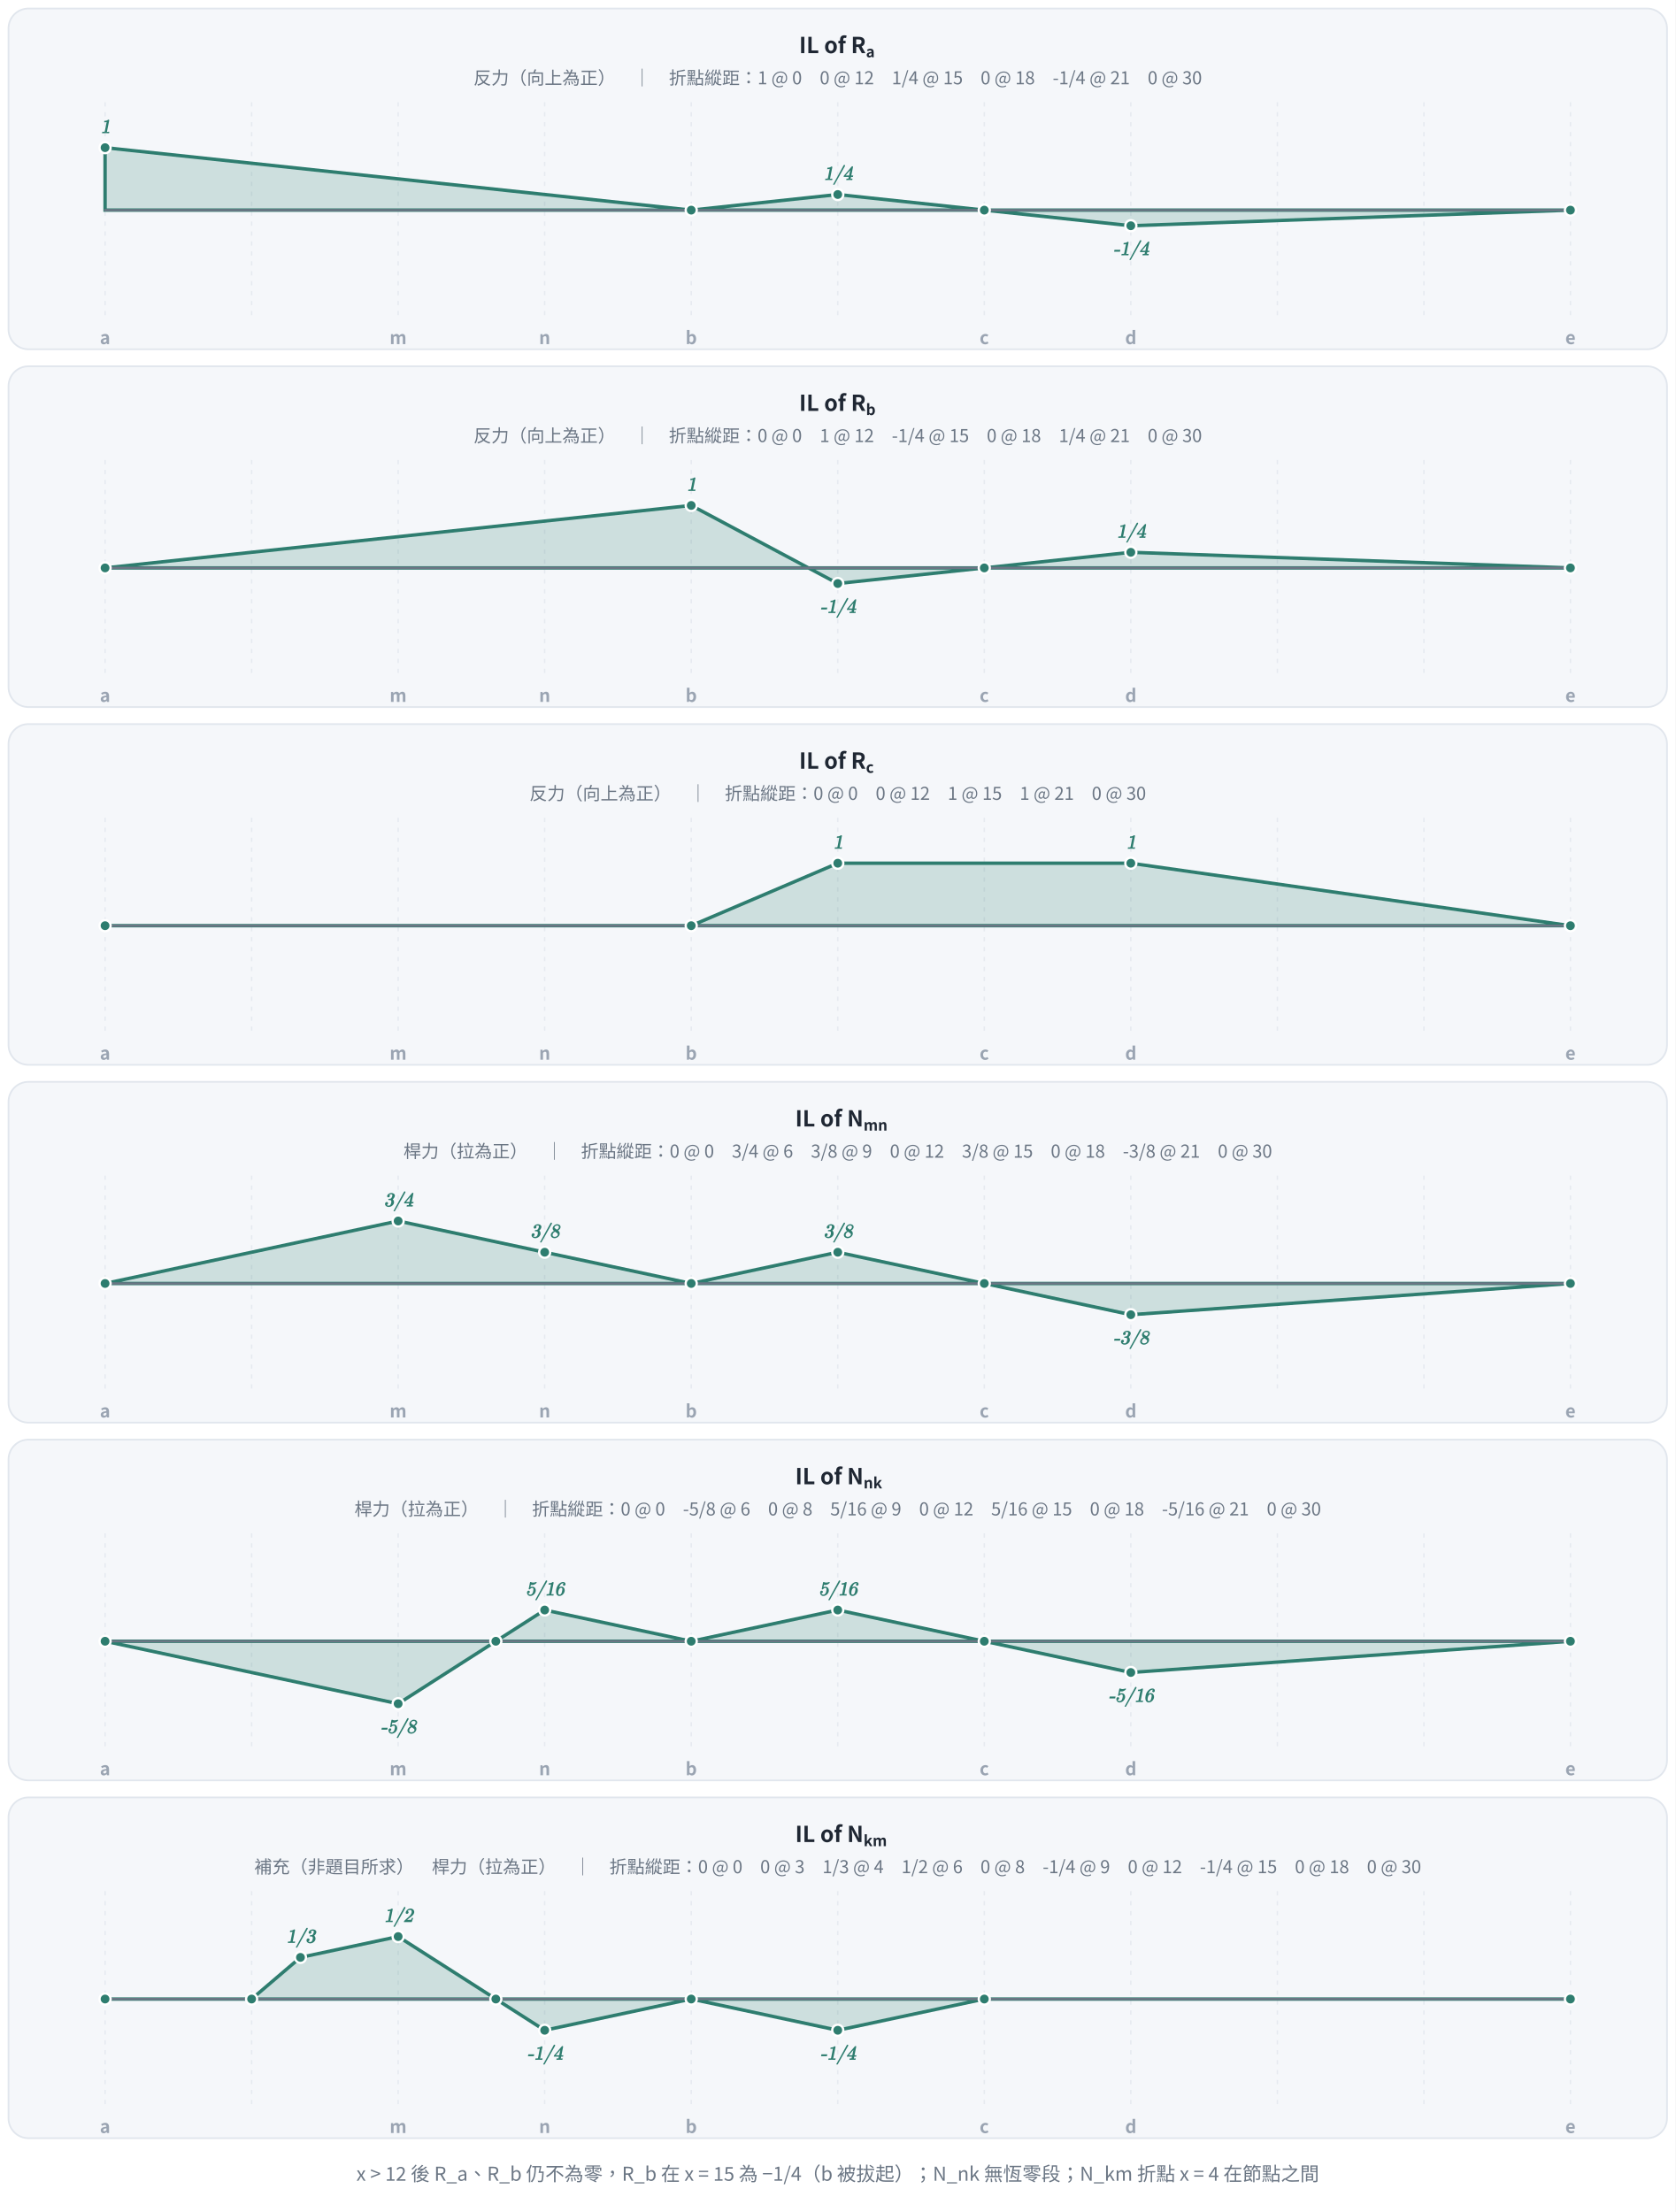
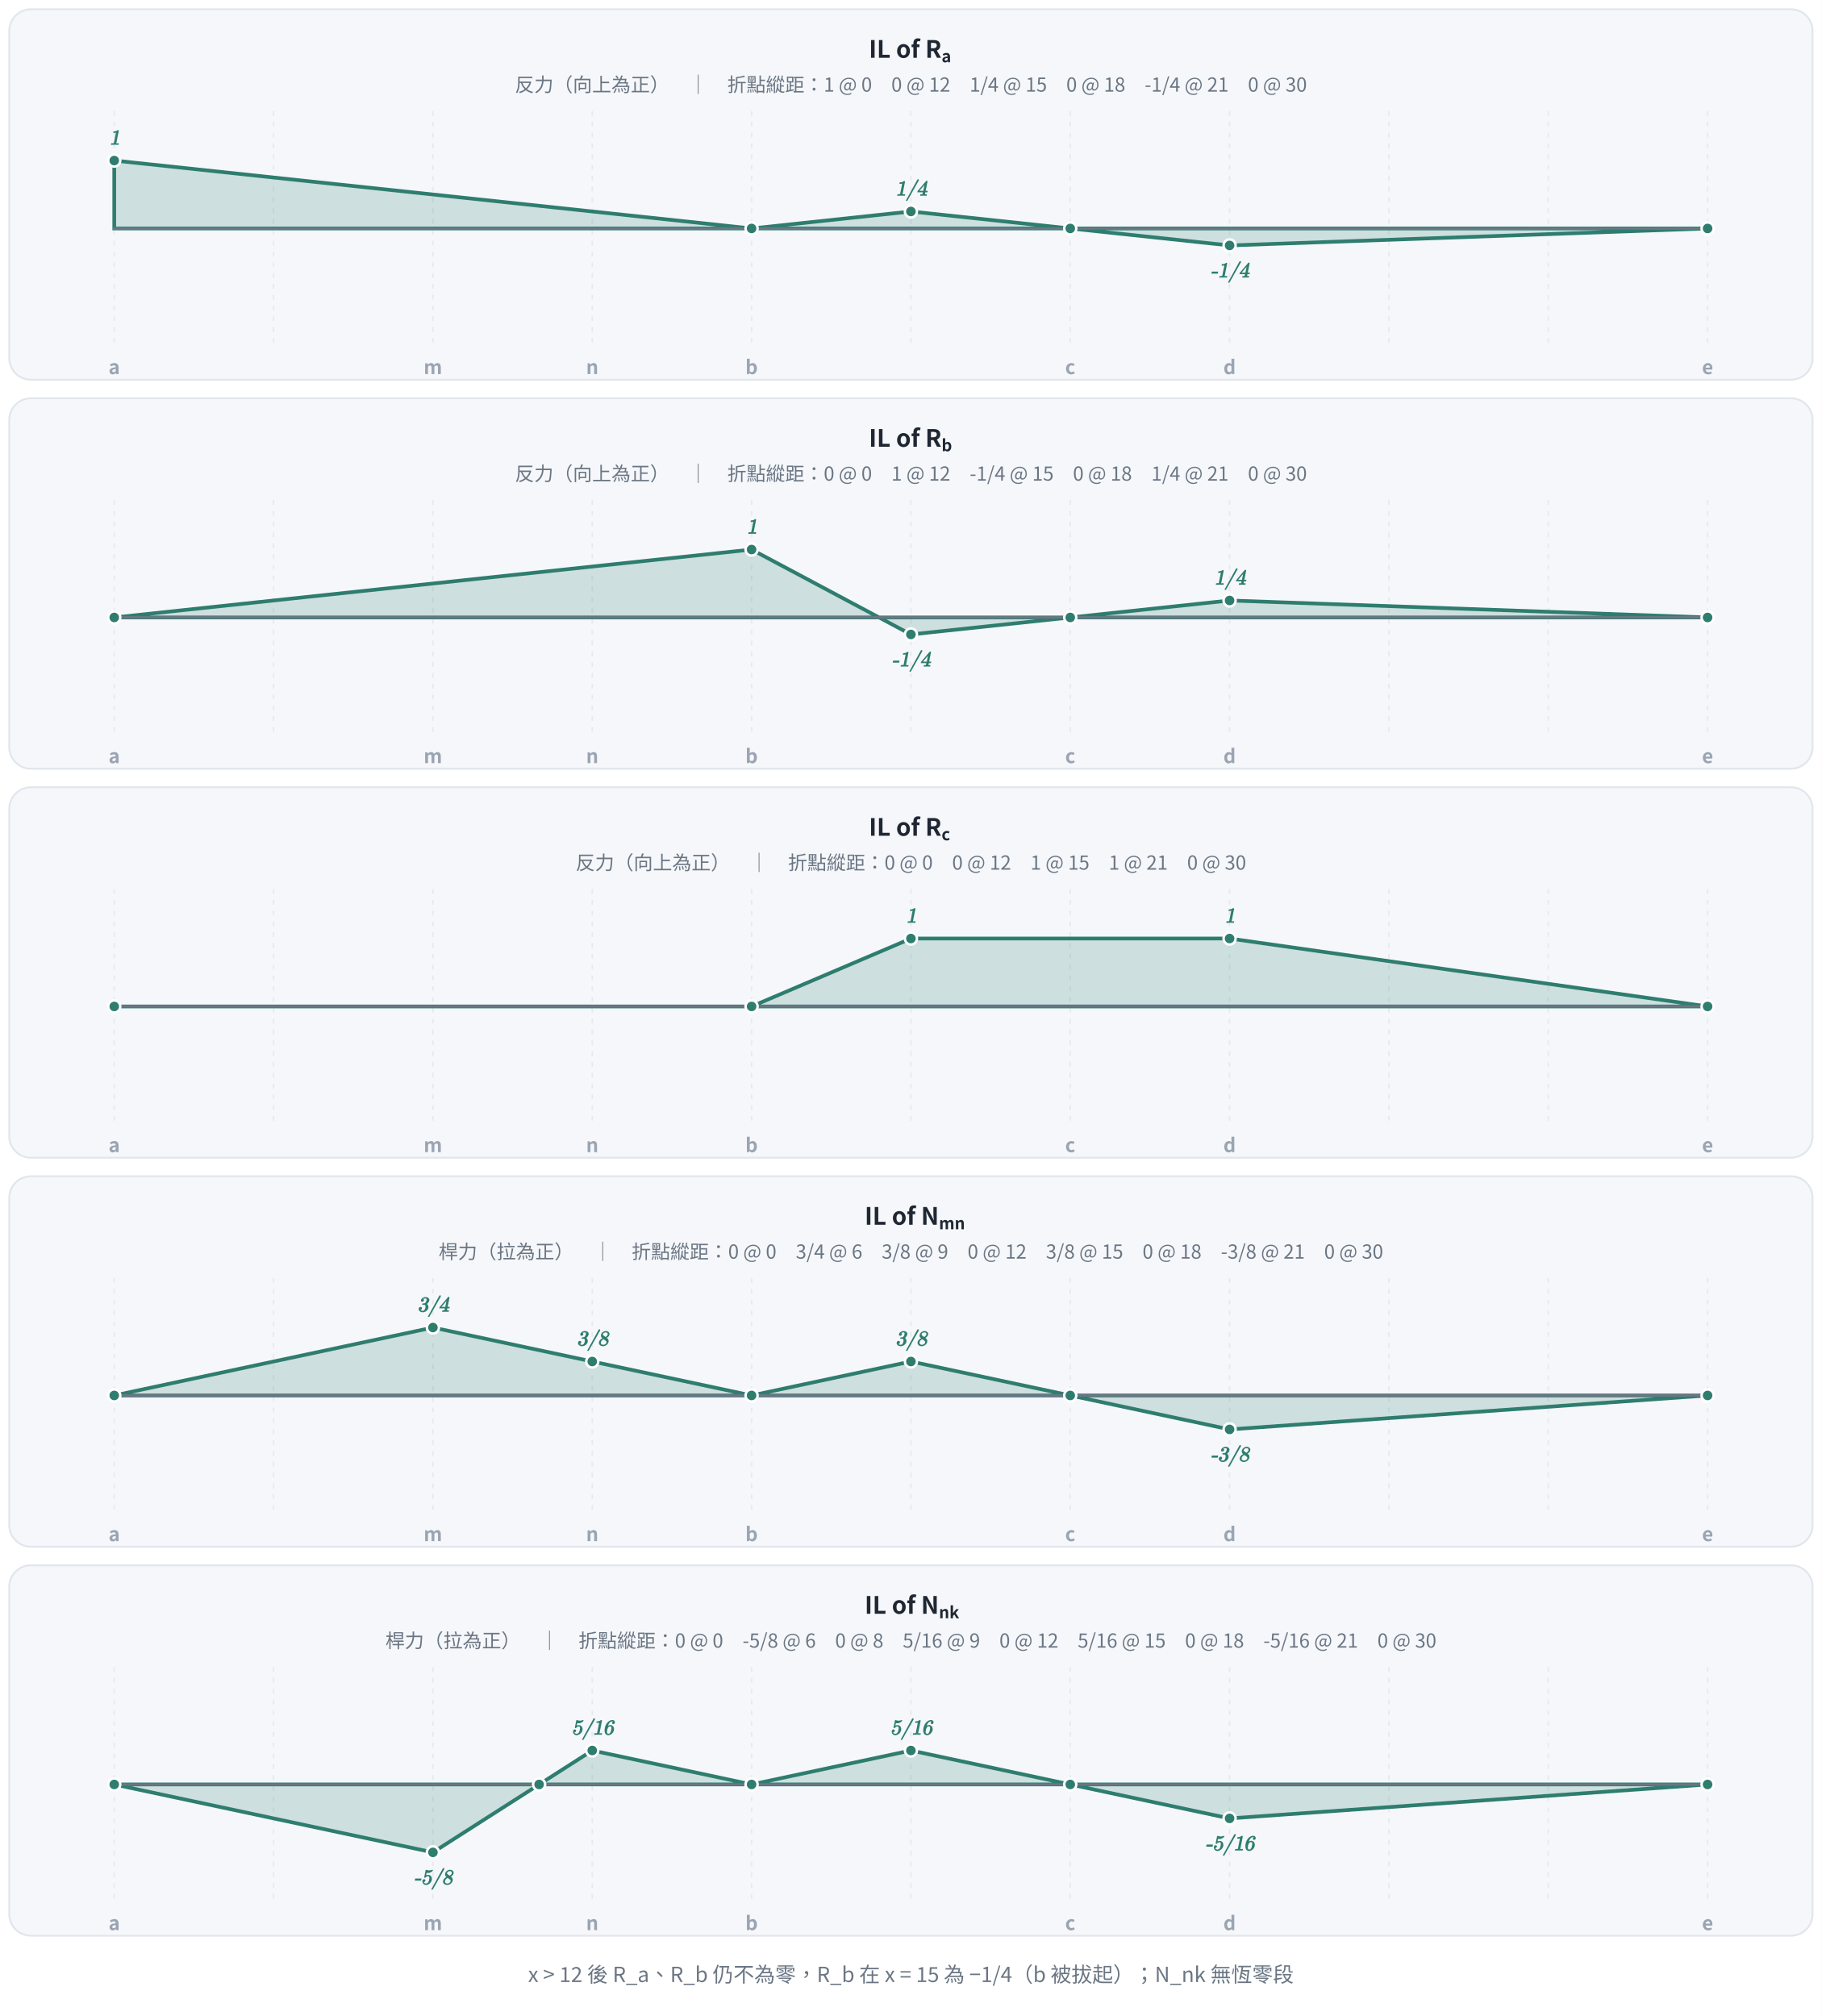
- <svg xmlns="http://www.w3.org/2000/svg" width="1180" height="1558" viewBox="0 0 1180 1558">
+ <svg xmlns="http://www.w3.org/2000/svg" width="1180" height="1306" viewBox="0 0 1180 1306">
  <defs>
    <clipPath id="sdclip0">
      <rect x="0" y="0" width="1180" height="252" />
    </clipPath>
    <clipPath id="sdclip1">
      <rect x="0" y="0" width="1180" height="252" />
    </clipPath>
    <clipPath id="sdclip2">
      <rect x="0" y="0" width="1180" height="252" />
    </clipPath>
    <clipPath id="sdclip3">
      <rect x="0" y="0" width="1180" height="252" />
    </clipPath>
    <clipPath id="sdclip4">
      <rect x="0" y="0" width="1180" height="252" />
    </clipPath>
-     <clipPath id="sdclip5">
-       <rect x="0" y="0" width="1180" height="252" />
-     </clipPath>
  </defs>
-   <rect width="1180" height="1558" fill="#FFFFFF" />
+   <rect width="1180" height="1306" fill="#FFFFFF" />
  <g transform="translate(0,0)" clip-path="url(#sdclip0)">
    <rect x="6" y="6" width="1168" height="240" rx="14" fill="#F5F7FA" stroke="#E1E6ED" stroke-width="1.2" />
    <text x="562.77" y="32.00" font-family="'Noto Sans CJK TC','Noto Sans TC','Microsoft JhengHei','PingFang TC','Heiti TC',sans-serif" font-size="15.5" fill="#1F2733" text-anchor="start" dominant-baseline="middle" font-weight="700">IL of R<tspan dy="4.65" font-size="10.54">a</tspan>
    </text>
    <text x="590.00" y="55.00" font-family="'Noto Sans CJK TC','Noto Sans TC','Microsoft JhengHei','PingFang TC','Heiti TC',sans-serif" font-size="12.5" fill="#6B7684" text-anchor="middle" dominant-baseline="middle" font-weight="400">反力（向上為正）　│　折點縱距：1 @ 0　0 @ 12　1/4 @ 15　0 @ 18　-1/4 @ 21　0 @ 30</text>
    <line x1="74.00" y1="72" x2="74.00" y2="222" stroke="#E6EAF0" stroke-width="1" stroke-dasharray="3 4" />
    <line x1="177.20" y1="72" x2="177.20" y2="222" stroke="#E6EAF0" stroke-width="1" stroke-dasharray="3 4" />
    <line x1="280.40" y1="72" x2="280.40" y2="222" stroke="#E6EAF0" stroke-width="1" stroke-dasharray="3 4" />
    <line x1="383.60" y1="72" x2="383.60" y2="222" stroke="#E6EAF0" stroke-width="1" stroke-dasharray="3 4" />
    <line x1="486.80" y1="72" x2="486.80" y2="222" stroke="#E6EAF0" stroke-width="1" stroke-dasharray="3 4" />
    <line x1="590.00" y1="72" x2="590.00" y2="222" stroke="#E6EAF0" stroke-width="1" stroke-dasharray="3 4" />
    <line x1="693.20" y1="72" x2="693.20" y2="222" stroke="#E6EAF0" stroke-width="1" stroke-dasharray="3 4" />
    <line x1="796.40" y1="72" x2="796.40" y2="222" stroke="#E6EAF0" stroke-width="1" stroke-dasharray="3 4" />
    <line x1="899.60" y1="72" x2="899.60" y2="222" stroke="#E6EAF0" stroke-width="1" stroke-dasharray="3 4" />
    <line x1="1002.80" y1="72" x2="1002.80" y2="222" stroke="#E6EAF0" stroke-width="1" stroke-dasharray="3 4" />
    <line x1="1106.00" y1="72" x2="1106.00" y2="222" stroke="#E6EAF0" stroke-width="1" stroke-dasharray="3 4" />
    <polygon points="74.00,148.00 74.00,104.00 486.80,148.00 590.00,137.00 693.20,148.00 796.40,159.00 1106.00,148.00 1106.00,148.00" fill="rgba(46,125,111,0.20)" stroke="#2E7D6F" stroke-width="2.4" opacity="1.0" />
    <line x1="74.00" y1="148.00" x2="1106.00" y2="148.00" stroke="#6B7684" stroke-width="1.6" stroke-linecap="round" opacity="1.0" />
    <circle cx="74.00" cy="104.00" r="3.9" fill="#2E7D6F" stroke="#FFFFFF" stroke-width="1.6" />
    <text x="74.00" y="90.00" font-family="'Latin Modern Math','Cambria Math','Times New Roman','Nimbus Roman',serif" font-size="13.5" fill="#2E7D6F" text-anchor="middle" dominant-baseline="middle" font-weight="700" font-style="italic">1</text>
    <circle cx="486.80" cy="148.00" r="3.9" fill="#2E7D6F" stroke="#FFFFFF" stroke-width="1.6" />
    <circle cx="590.00" cy="137.00" r="3.9" fill="#2E7D6F" stroke="#FFFFFF" stroke-width="1.6" />
    <text x="590.00" y="123.00" font-family="'Latin Modern Math','Cambria Math','Times New Roman','Nimbus Roman',serif" font-size="13.5" fill="#2E7D6F" text-anchor="middle" dominant-baseline="middle" font-weight="700" font-style="italic">1/4</text>
    <circle cx="693.20" cy="148.00" r="3.9" fill="#2E7D6F" stroke="#FFFFFF" stroke-width="1.6" />
    <circle cx="796.40" cy="159.00" r="3.9" fill="#2E7D6F" stroke="#FFFFFF" stroke-width="1.6" />
    <text x="796.40" y="176.00" font-family="'Latin Modern Math','Cambria Math','Times New Roman','Nimbus Roman',serif" font-size="13.5" fill="#2E7D6F" text-anchor="middle" dominant-baseline="middle" font-weight="700" font-style="italic">-1/4</text>
    <circle cx="1106.00" cy="148.00" r="3.9" fill="#2E7D6F" stroke="#FFFFFF" stroke-width="1.6" />
    <text x="74.00" y="238.00" font-family="'Noto Sans CJK TC','Noto Sans TC','Microsoft JhengHei','PingFang TC','Heiti TC',sans-serif" font-size="12.5" fill="#9AA4B2" text-anchor="middle" dominant-baseline="middle" font-weight="700">a</text>
    <text x="486.80" y="238.00" font-family="'Noto Sans CJK TC','Noto Sans TC','Microsoft JhengHei','PingFang TC','Heiti TC',sans-serif" font-size="12.5" fill="#9AA4B2" text-anchor="middle" dominant-baseline="middle" font-weight="700">b</text>
    <text x="693.20" y="238.00" font-family="'Noto Sans CJK TC','Noto Sans TC','Microsoft JhengHei','PingFang TC','Heiti TC',sans-serif" font-size="12.5" fill="#9AA4B2" text-anchor="middle" dominant-baseline="middle" font-weight="700">c</text>
    <text x="796.40" y="238.00" font-family="'Noto Sans CJK TC','Noto Sans TC','Microsoft JhengHei','PingFang TC','Heiti TC',sans-serif" font-size="12.5" fill="#9AA4B2" text-anchor="middle" dominant-baseline="middle" font-weight="700">d</text>
    <text x="1106.00" y="238.00" font-family="'Noto Sans CJK TC','Noto Sans TC','Microsoft JhengHei','PingFang TC','Heiti TC',sans-serif" font-size="12.5" fill="#9AA4B2" text-anchor="middle" dominant-baseline="middle" font-weight="700">e</text>
    <text x="280.40" y="238.00" font-family="'Noto Sans CJK TC','Noto Sans TC','Microsoft JhengHei','PingFang TC','Heiti TC',sans-serif" font-size="12.5" fill="#9AA4B2" text-anchor="middle" dominant-baseline="middle" font-weight="700">m</text>
    <text x="383.60" y="238.00" font-family="'Noto Sans CJK TC','Noto Sans TC','Microsoft JhengHei','PingFang TC','Heiti TC',sans-serif" font-size="12.5" fill="#9AA4B2" text-anchor="middle" dominant-baseline="middle" font-weight="700">n</text>
  </g>
  <g transform="translate(0,252)" clip-path="url(#sdclip1)">
    <rect x="6" y="6" width="1168" height="240" rx="14" fill="#F5F7FA" stroke="#E1E6ED" stroke-width="1.2" />
    <text x="562.77" y="32.00" font-family="'Noto Sans CJK TC','Noto Sans TC','Microsoft JhengHei','PingFang TC','Heiti TC',sans-serif" font-size="15.5" fill="#1F2733" text-anchor="start" dominant-baseline="middle" font-weight="700">IL of R<tspan dy="4.65" font-size="10.54">b</tspan>
    </text>
    <text x="590.00" y="55.00" font-family="'Noto Sans CJK TC','Noto Sans TC','Microsoft JhengHei','PingFang TC','Heiti TC',sans-serif" font-size="12.5" fill="#6B7684" text-anchor="middle" dominant-baseline="middle" font-weight="400">反力（向上為正）　│　折點縱距：0 @ 0　1 @ 12　-1/4 @ 15　0 @ 18　1/4 @ 21　0 @ 30</text>
    <line x1="74.00" y1="72" x2="74.00" y2="222" stroke="#E6EAF0" stroke-width="1" stroke-dasharray="3 4" />
    <line x1="177.20" y1="72" x2="177.20" y2="222" stroke="#E6EAF0" stroke-width="1" stroke-dasharray="3 4" />
    <line x1="280.40" y1="72" x2="280.40" y2="222" stroke="#E6EAF0" stroke-width="1" stroke-dasharray="3 4" />
    <line x1="383.60" y1="72" x2="383.60" y2="222" stroke="#E6EAF0" stroke-width="1" stroke-dasharray="3 4" />
    <line x1="486.80" y1="72" x2="486.80" y2="222" stroke="#E6EAF0" stroke-width="1" stroke-dasharray="3 4" />
    <line x1="590.00" y1="72" x2="590.00" y2="222" stroke="#E6EAF0" stroke-width="1" stroke-dasharray="3 4" />
    <line x1="693.20" y1="72" x2="693.20" y2="222" stroke="#E6EAF0" stroke-width="1" stroke-dasharray="3 4" />
    <line x1="796.40" y1="72" x2="796.40" y2="222" stroke="#E6EAF0" stroke-width="1" stroke-dasharray="3 4" />
    <line x1="899.60" y1="72" x2="899.60" y2="222" stroke="#E6EAF0" stroke-width="1" stroke-dasharray="3 4" />
    <line x1="1002.80" y1="72" x2="1002.80" y2="222" stroke="#E6EAF0" stroke-width="1" stroke-dasharray="3 4" />
    <line x1="1106.00" y1="72" x2="1106.00" y2="222" stroke="#E6EAF0" stroke-width="1" stroke-dasharray="3 4" />
    <polygon points="74.00,148.00 74.00,148.00 486.80,104.00 590.00,159.00 693.20,148.00 796.40,137.00 1106.00,148.00 1106.00,148.00" fill="rgba(46,125,111,0.20)" stroke="#2E7D6F" stroke-width="2.4" opacity="1.0" />
    <line x1="74.00" y1="148.00" x2="1106.00" y2="148.00" stroke="#6B7684" stroke-width="1.6" stroke-linecap="round" opacity="1.0" />
    <circle cx="74.00" cy="148.00" r="3.9" fill="#2E7D6F" stroke="#FFFFFF" stroke-width="1.6" />
    <circle cx="486.80" cy="104.00" r="3.9" fill="#2E7D6F" stroke="#FFFFFF" stroke-width="1.6" />
    <text x="486.80" y="90.00" font-family="'Latin Modern Math','Cambria Math','Times New Roman','Nimbus Roman',serif" font-size="13.5" fill="#2E7D6F" text-anchor="middle" dominant-baseline="middle" font-weight="700" font-style="italic">1</text>
    <circle cx="590.00" cy="159.00" r="3.9" fill="#2E7D6F" stroke="#FFFFFF" stroke-width="1.6" />
    <text x="590.00" y="176.00" font-family="'Latin Modern Math','Cambria Math','Times New Roman','Nimbus Roman',serif" font-size="13.5" fill="#2E7D6F" text-anchor="middle" dominant-baseline="middle" font-weight="700" font-style="italic">-1/4</text>
    <circle cx="693.20" cy="148.00" r="3.9" fill="#2E7D6F" stroke="#FFFFFF" stroke-width="1.6" />
    <circle cx="796.40" cy="137.00" r="3.9" fill="#2E7D6F" stroke="#FFFFFF" stroke-width="1.6" />
    <text x="796.40" y="123.00" font-family="'Latin Modern Math','Cambria Math','Times New Roman','Nimbus Roman',serif" font-size="13.5" fill="#2E7D6F" text-anchor="middle" dominant-baseline="middle" font-weight="700" font-style="italic">1/4</text>
    <circle cx="1106.00" cy="148.00" r="3.9" fill="#2E7D6F" stroke="#FFFFFF" stroke-width="1.6" />
    <text x="74.00" y="238.00" font-family="'Noto Sans CJK TC','Noto Sans TC','Microsoft JhengHei','PingFang TC','Heiti TC',sans-serif" font-size="12.5" fill="#9AA4B2" text-anchor="middle" dominant-baseline="middle" font-weight="700">a</text>
    <text x="486.80" y="238.00" font-family="'Noto Sans CJK TC','Noto Sans TC','Microsoft JhengHei','PingFang TC','Heiti TC',sans-serif" font-size="12.5" fill="#9AA4B2" text-anchor="middle" dominant-baseline="middle" font-weight="700">b</text>
    <text x="693.20" y="238.00" font-family="'Noto Sans CJK TC','Noto Sans TC','Microsoft JhengHei','PingFang TC','Heiti TC',sans-serif" font-size="12.5" fill="#9AA4B2" text-anchor="middle" dominant-baseline="middle" font-weight="700">c</text>
    <text x="796.40" y="238.00" font-family="'Noto Sans CJK TC','Noto Sans TC','Microsoft JhengHei','PingFang TC','Heiti TC',sans-serif" font-size="12.5" fill="#9AA4B2" text-anchor="middle" dominant-baseline="middle" font-weight="700">d</text>
    <text x="1106.00" y="238.00" font-family="'Noto Sans CJK TC','Noto Sans TC','Microsoft JhengHei','PingFang TC','Heiti TC',sans-serif" font-size="12.5" fill="#9AA4B2" text-anchor="middle" dominant-baseline="middle" font-weight="700">e</text>
    <text x="280.40" y="238.00" font-family="'Noto Sans CJK TC','Noto Sans TC','Microsoft JhengHei','PingFang TC','Heiti TC',sans-serif" font-size="12.5" fill="#9AA4B2" text-anchor="middle" dominant-baseline="middle" font-weight="700">m</text>
    <text x="383.60" y="238.00" font-family="'Noto Sans CJK TC','Noto Sans TC','Microsoft JhengHei','PingFang TC','Heiti TC',sans-serif" font-size="12.5" fill="#9AA4B2" text-anchor="middle" dominant-baseline="middle" font-weight="700">n</text>
  </g>
  <g transform="translate(0,504)" clip-path="url(#sdclip2)">
    <rect x="6" y="6" width="1168" height="240" rx="14" fill="#F5F7FA" stroke="#E1E6ED" stroke-width="1.2" />
    <text x="562.77" y="32.00" font-family="'Noto Sans CJK TC','Noto Sans TC','Microsoft JhengHei','PingFang TC','Heiti TC',sans-serif" font-size="15.5" fill="#1F2733" text-anchor="start" dominant-baseline="middle" font-weight="700">IL of R<tspan dy="4.65" font-size="10.54">c</tspan>
    </text>
    <text x="590.00" y="55.00" font-family="'Noto Sans CJK TC','Noto Sans TC','Microsoft JhengHei','PingFang TC','Heiti TC',sans-serif" font-size="12.5" fill="#6B7684" text-anchor="middle" dominant-baseline="middle" font-weight="400">反力（向上為正）　│　折點縱距：0 @ 0　0 @ 12　1 @ 15　1 @ 21　0 @ 30</text>
    <line x1="74.00" y1="72" x2="74.00" y2="222" stroke="#E6EAF0" stroke-width="1" stroke-dasharray="3 4" />
    <line x1="177.20" y1="72" x2="177.20" y2="222" stroke="#E6EAF0" stroke-width="1" stroke-dasharray="3 4" />
    <line x1="280.40" y1="72" x2="280.40" y2="222" stroke="#E6EAF0" stroke-width="1" stroke-dasharray="3 4" />
    <line x1="383.60" y1="72" x2="383.60" y2="222" stroke="#E6EAF0" stroke-width="1" stroke-dasharray="3 4" />
    <line x1="486.80" y1="72" x2="486.80" y2="222" stroke="#E6EAF0" stroke-width="1" stroke-dasharray="3 4" />
    <line x1="590.00" y1="72" x2="590.00" y2="222" stroke="#E6EAF0" stroke-width="1" stroke-dasharray="3 4" />
    <line x1="693.20" y1="72" x2="693.20" y2="222" stroke="#E6EAF0" stroke-width="1" stroke-dasharray="3 4" />
    <line x1="796.40" y1="72" x2="796.40" y2="222" stroke="#E6EAF0" stroke-width="1" stroke-dasharray="3 4" />
    <line x1="899.60" y1="72" x2="899.60" y2="222" stroke="#E6EAF0" stroke-width="1" stroke-dasharray="3 4" />
    <line x1="1002.80" y1="72" x2="1002.80" y2="222" stroke="#E6EAF0" stroke-width="1" stroke-dasharray="3 4" />
    <line x1="1106.00" y1="72" x2="1106.00" y2="222" stroke="#E6EAF0" stroke-width="1" stroke-dasharray="3 4" />
    <polygon points="74.00,148.00 74.00,148.00 486.80,148.00 590.00,104.00 796.40,104.00 1106.00,148.00 1106.00,148.00" fill="rgba(46,125,111,0.20)" stroke="#2E7D6F" stroke-width="2.4" opacity="1.0" />
    <line x1="74.00" y1="148.00" x2="1106.00" y2="148.00" stroke="#6B7684" stroke-width="1.6" stroke-linecap="round" opacity="1.0" />
    <circle cx="74.00" cy="148.00" r="3.9" fill="#2E7D6F" stroke="#FFFFFF" stroke-width="1.6" />
    <circle cx="486.80" cy="148.00" r="3.9" fill="#2E7D6F" stroke="#FFFFFF" stroke-width="1.6" />
    <circle cx="590.00" cy="104.00" r="3.9" fill="#2E7D6F" stroke="#FFFFFF" stroke-width="1.6" />
    <text x="590.00" y="90.00" font-family="'Latin Modern Math','Cambria Math','Times New Roman','Nimbus Roman',serif" font-size="13.5" fill="#2E7D6F" text-anchor="middle" dominant-baseline="middle" font-weight="700" font-style="italic">1</text>
    <circle cx="796.40" cy="104.00" r="3.9" fill="#2E7D6F" stroke="#FFFFFF" stroke-width="1.6" />
    <text x="796.40" y="90.00" font-family="'Latin Modern Math','Cambria Math','Times New Roman','Nimbus Roman',serif" font-size="13.5" fill="#2E7D6F" text-anchor="middle" dominant-baseline="middle" font-weight="700" font-style="italic">1</text>
    <circle cx="1106.00" cy="148.00" r="3.9" fill="#2E7D6F" stroke="#FFFFFF" stroke-width="1.6" />
    <text x="74.00" y="238.00" font-family="'Noto Sans CJK TC','Noto Sans TC','Microsoft JhengHei','PingFang TC','Heiti TC',sans-serif" font-size="12.5" fill="#9AA4B2" text-anchor="middle" dominant-baseline="middle" font-weight="700">a</text>
    <text x="486.80" y="238.00" font-family="'Noto Sans CJK TC','Noto Sans TC','Microsoft JhengHei','PingFang TC','Heiti TC',sans-serif" font-size="12.5" fill="#9AA4B2" text-anchor="middle" dominant-baseline="middle" font-weight="700">b</text>
    <text x="693.20" y="238.00" font-family="'Noto Sans CJK TC','Noto Sans TC','Microsoft JhengHei','PingFang TC','Heiti TC',sans-serif" font-size="12.5" fill="#9AA4B2" text-anchor="middle" dominant-baseline="middle" font-weight="700">c</text>
    <text x="796.40" y="238.00" font-family="'Noto Sans CJK TC','Noto Sans TC','Microsoft JhengHei','PingFang TC','Heiti TC',sans-serif" font-size="12.5" fill="#9AA4B2" text-anchor="middle" dominant-baseline="middle" font-weight="700">d</text>
    <text x="1106.00" y="238.00" font-family="'Noto Sans CJK TC','Noto Sans TC','Microsoft JhengHei','PingFang TC','Heiti TC',sans-serif" font-size="12.5" fill="#9AA4B2" text-anchor="middle" dominant-baseline="middle" font-weight="700">e</text>
    <text x="280.40" y="238.00" font-family="'Noto Sans CJK TC','Noto Sans TC','Microsoft JhengHei','PingFang TC','Heiti TC',sans-serif" font-size="12.5" fill="#9AA4B2" text-anchor="middle" dominant-baseline="middle" font-weight="700">m</text>
    <text x="383.60" y="238.00" font-family="'Noto Sans CJK TC','Noto Sans TC','Microsoft JhengHei','PingFang TC','Heiti TC',sans-serif" font-size="12.5" fill="#9AA4B2" text-anchor="middle" dominant-baseline="middle" font-weight="700">n</text>
  </g>
  <g transform="translate(0,756)" clip-path="url(#sdclip3)">
    <rect x="6" y="6" width="1168" height="240" rx="14" fill="#F5F7FA" stroke="#E1E6ED" stroke-width="1.2" />
    <text x="560.03" y="32.00" font-family="'Noto Sans CJK TC','Noto Sans TC','Microsoft JhengHei','PingFang TC','Heiti TC',sans-serif" font-size="15.5" fill="#1F2733" text-anchor="start" dominant-baseline="middle" font-weight="700">IL of N<tspan dy="4.65" font-size="10.54">mn</tspan>
    </text>
    <text x="590.00" y="55.00" font-family="'Noto Sans CJK TC','Noto Sans TC','Microsoft JhengHei','PingFang TC','Heiti TC',sans-serif" font-size="12.5" fill="#6B7684" text-anchor="middle" dominant-baseline="middle" font-weight="400">桿力（拉為正）　│　折點縱距：0 @ 0　3/4 @ 6　3/8 @ 9　0 @ 12　3/8 @ 15　0 @ 18　-3/8 @ 21　0 @ 30</text>
    <line x1="74.00" y1="72" x2="74.00" y2="222" stroke="#E6EAF0" stroke-width="1" stroke-dasharray="3 4" />
    <line x1="177.20" y1="72" x2="177.20" y2="222" stroke="#E6EAF0" stroke-width="1" stroke-dasharray="3 4" />
    <line x1="280.40" y1="72" x2="280.40" y2="222" stroke="#E6EAF0" stroke-width="1" stroke-dasharray="3 4" />
    <line x1="383.60" y1="72" x2="383.60" y2="222" stroke="#E6EAF0" stroke-width="1" stroke-dasharray="3 4" />
    <line x1="486.80" y1="72" x2="486.80" y2="222" stroke="#E6EAF0" stroke-width="1" stroke-dasharray="3 4" />
    <line x1="590.00" y1="72" x2="590.00" y2="222" stroke="#E6EAF0" stroke-width="1" stroke-dasharray="3 4" />
    <line x1="693.20" y1="72" x2="693.20" y2="222" stroke="#E6EAF0" stroke-width="1" stroke-dasharray="3 4" />
    <line x1="796.40" y1="72" x2="796.40" y2="222" stroke="#E6EAF0" stroke-width="1" stroke-dasharray="3 4" />
    <line x1="899.60" y1="72" x2="899.60" y2="222" stroke="#E6EAF0" stroke-width="1" stroke-dasharray="3 4" />
    <line x1="1002.80" y1="72" x2="1002.80" y2="222" stroke="#E6EAF0" stroke-width="1" stroke-dasharray="3 4" />
    <line x1="1106.00" y1="72" x2="1106.00" y2="222" stroke="#E6EAF0" stroke-width="1" stroke-dasharray="3 4" />
    <polygon points="74.00,148.00 74.00,148.00 280.40,104.00 383.60,126.00 486.80,148.00 590.00,126.00 693.20,148.00 796.40,170.00 1106.00,148.00 1106.00,148.00" fill="rgba(46,125,111,0.20)" stroke="#2E7D6F" stroke-width="2.4" opacity="1.0" />
    <line x1="74.00" y1="148.00" x2="1106.00" y2="148.00" stroke="#6B7684" stroke-width="1.6" stroke-linecap="round" opacity="1.0" />
    <circle cx="74.00" cy="148.00" r="3.9" fill="#2E7D6F" stroke="#FFFFFF" stroke-width="1.6" />
    <circle cx="280.40" cy="104.00" r="3.9" fill="#2E7D6F" stroke="#FFFFFF" stroke-width="1.6" />
    <text x="280.40" y="90.00" font-family="'Latin Modern Math','Cambria Math','Times New Roman','Nimbus Roman',serif" font-size="13.5" fill="#2E7D6F" text-anchor="middle" dominant-baseline="middle" font-weight="700" font-style="italic">3/4</text>
    <circle cx="383.60" cy="126.00" r="3.9" fill="#2E7D6F" stroke="#FFFFFF" stroke-width="1.6" />
    <text x="383.60" y="112.00" font-family="'Latin Modern Math','Cambria Math','Times New Roman','Nimbus Roman',serif" font-size="13.5" fill="#2E7D6F" text-anchor="middle" dominant-baseline="middle" font-weight="700" font-style="italic">3/8</text>
    <circle cx="486.80" cy="148.00" r="3.9" fill="#2E7D6F" stroke="#FFFFFF" stroke-width="1.6" />
    <circle cx="590.00" cy="126.00" r="3.9" fill="#2E7D6F" stroke="#FFFFFF" stroke-width="1.6" />
    <text x="590.00" y="112.00" font-family="'Latin Modern Math','Cambria Math','Times New Roman','Nimbus Roman',serif" font-size="13.5" fill="#2E7D6F" text-anchor="middle" dominant-baseline="middle" font-weight="700" font-style="italic">3/8</text>
    <circle cx="693.20" cy="148.00" r="3.9" fill="#2E7D6F" stroke="#FFFFFF" stroke-width="1.6" />
    <circle cx="796.40" cy="170.00" r="3.9" fill="#2E7D6F" stroke="#FFFFFF" stroke-width="1.6" />
    <text x="796.40" y="187.00" font-family="'Latin Modern Math','Cambria Math','Times New Roman','Nimbus Roman',serif" font-size="13.5" fill="#2E7D6F" text-anchor="middle" dominant-baseline="middle" font-weight="700" font-style="italic">-3/8</text>
    <circle cx="1106.00" cy="148.00" r="3.9" fill="#2E7D6F" stroke="#FFFFFF" stroke-width="1.6" />
    <text x="74.00" y="238.00" font-family="'Noto Sans CJK TC','Noto Sans TC','Microsoft JhengHei','PingFang TC','Heiti TC',sans-serif" font-size="12.5" fill="#9AA4B2" text-anchor="middle" dominant-baseline="middle" font-weight="700">a</text>
    <text x="486.80" y="238.00" font-family="'Noto Sans CJK TC','Noto Sans TC','Microsoft JhengHei','PingFang TC','Heiti TC',sans-serif" font-size="12.5" fill="#9AA4B2" text-anchor="middle" dominant-baseline="middle" font-weight="700">b</text>
    <text x="693.20" y="238.00" font-family="'Noto Sans CJK TC','Noto Sans TC','Microsoft JhengHei','PingFang TC','Heiti TC',sans-serif" font-size="12.5" fill="#9AA4B2" text-anchor="middle" dominant-baseline="middle" font-weight="700">c</text>
    <text x="796.40" y="238.00" font-family="'Noto Sans CJK TC','Noto Sans TC','Microsoft JhengHei','PingFang TC','Heiti TC',sans-serif" font-size="12.5" fill="#9AA4B2" text-anchor="middle" dominant-baseline="middle" font-weight="700">d</text>
    <text x="1106.00" y="238.00" font-family="'Noto Sans CJK TC','Noto Sans TC','Microsoft JhengHei','PingFang TC','Heiti TC',sans-serif" font-size="12.5" fill="#9AA4B2" text-anchor="middle" dominant-baseline="middle" font-weight="700">e</text>
    <text x="280.40" y="238.00" font-family="'Noto Sans CJK TC','Noto Sans TC','Microsoft JhengHei','PingFang TC','Heiti TC',sans-serif" font-size="12.5" fill="#9AA4B2" text-anchor="middle" dominant-baseline="middle" font-weight="700">m</text>
    <text x="383.60" y="238.00" font-family="'Noto Sans CJK TC','Noto Sans TC','Microsoft JhengHei','PingFang TC','Heiti TC',sans-serif" font-size="12.5" fill="#9AA4B2" text-anchor="middle" dominant-baseline="middle" font-weight="700">n</text>
  </g>
  <g transform="translate(0,1008)" clip-path="url(#sdclip4)">
    <rect x="6" y="6" width="1168" height="240" rx="14" fill="#F5F7FA" stroke="#E1E6ED" stroke-width="1.2" />
    <text x="560.03" y="32.00" font-family="'Noto Sans CJK TC','Noto Sans TC','Microsoft JhengHei','PingFang TC','Heiti TC',sans-serif" font-size="15.5" fill="#1F2733" text-anchor="start" dominant-baseline="middle" font-weight="700">IL of N<tspan dy="4.65" font-size="10.54">nk</tspan>
    </text>
    <text x="590.00" y="55.00" font-family="'Noto Sans CJK TC','Noto Sans TC','Microsoft JhengHei','PingFang TC','Heiti TC',sans-serif" font-size="12.5" fill="#6B7684" text-anchor="middle" dominant-baseline="middle" font-weight="400">桿力（拉為正）　│　折點縱距：0 @ 0　-5/8 @ 6　0 @ 8　5/16 @ 9　0 @ 12　5/16 @ 15　0 @ 18　-5/16 @ 21　0 @ 30</text>
    <line x1="74.00" y1="72" x2="74.00" y2="222" stroke="#E6EAF0" stroke-width="1" stroke-dasharray="3 4" />
    <line x1="177.20" y1="72" x2="177.20" y2="222" stroke="#E6EAF0" stroke-width="1" stroke-dasharray="3 4" />
    <line x1="280.40" y1="72" x2="280.40" y2="222" stroke="#E6EAF0" stroke-width="1" stroke-dasharray="3 4" />
    <line x1="383.60" y1="72" x2="383.60" y2="222" stroke="#E6EAF0" stroke-width="1" stroke-dasharray="3 4" />
    <line x1="486.80" y1="72" x2="486.80" y2="222" stroke="#E6EAF0" stroke-width="1" stroke-dasharray="3 4" />
    <line x1="590.00" y1="72" x2="590.00" y2="222" stroke="#E6EAF0" stroke-width="1" stroke-dasharray="3 4" />
    <line x1="693.20" y1="72" x2="693.20" y2="222" stroke="#E6EAF0" stroke-width="1" stroke-dasharray="3 4" />
    <line x1="796.40" y1="72" x2="796.40" y2="222" stroke="#E6EAF0" stroke-width="1" stroke-dasharray="3 4" />
    <line x1="899.60" y1="72" x2="899.60" y2="222" stroke="#E6EAF0" stroke-width="1" stroke-dasharray="3 4" />
    <line x1="1002.80" y1="72" x2="1002.80" y2="222" stroke="#E6EAF0" stroke-width="1" stroke-dasharray="3 4" />
    <line x1="1106.00" y1="72" x2="1106.00" y2="222" stroke="#E6EAF0" stroke-width="1" stroke-dasharray="3 4" />
    <polygon points="74.00,148.00 74.00,148.00 280.40,192.00 349.20,148.00 383.60,126.00 486.80,148.00 590.00,126.00 693.20,148.00 796.40,170.00 1106.00,148.00 1106.00,148.00" fill="rgba(46,125,111,0.20)" stroke="#2E7D6F" stroke-width="2.4" opacity="1.0" />
    <line x1="74.00" y1="148.00" x2="1106.00" y2="148.00" stroke="#6B7684" stroke-width="1.6" stroke-linecap="round" opacity="1.0" />
    <circle cx="74.00" cy="148.00" r="3.9" fill="#2E7D6F" stroke="#FFFFFF" stroke-width="1.6" />
    <circle cx="280.40" cy="192.00" r="3.9" fill="#2E7D6F" stroke="#FFFFFF" stroke-width="1.6" />
    <text x="280.40" y="209.00" font-family="'Latin Modern Math','Cambria Math','Times New Roman','Nimbus Roman',serif" font-size="13.5" fill="#2E7D6F" text-anchor="middle" dominant-baseline="middle" font-weight="700" font-style="italic">-5/8</text>
    <circle cx="349.20" cy="148.00" r="3.9" fill="#2E7D6F" stroke="#FFFFFF" stroke-width="1.6" />
    <circle cx="383.60" cy="126.00" r="3.9" fill="#2E7D6F" stroke="#FFFFFF" stroke-width="1.6" />
    <text x="383.60" y="112.00" font-family="'Latin Modern Math','Cambria Math','Times New Roman','Nimbus Roman',serif" font-size="13.5" fill="#2E7D6F" text-anchor="middle" dominant-baseline="middle" font-weight="700" font-style="italic">5/16</text>
    <circle cx="486.80" cy="148.00" r="3.9" fill="#2E7D6F" stroke="#FFFFFF" stroke-width="1.6" />
    <circle cx="590.00" cy="126.00" r="3.9" fill="#2E7D6F" stroke="#FFFFFF" stroke-width="1.6" />
    <text x="590.00" y="112.00" font-family="'Latin Modern Math','Cambria Math','Times New Roman','Nimbus Roman',serif" font-size="13.5" fill="#2E7D6F" text-anchor="middle" dominant-baseline="middle" font-weight="700" font-style="italic">5/16</text>
    <circle cx="693.20" cy="148.00" r="3.9" fill="#2E7D6F" stroke="#FFFFFF" stroke-width="1.6" />
    <circle cx="796.40" cy="170.00" r="3.9" fill="#2E7D6F" stroke="#FFFFFF" stroke-width="1.6" />
    <text x="796.40" y="187.00" font-family="'Latin Modern Math','Cambria Math','Times New Roman','Nimbus Roman',serif" font-size="13.5" fill="#2E7D6F" text-anchor="middle" dominant-baseline="middle" font-weight="700" font-style="italic">-5/16</text>
    <circle cx="1106.00" cy="148.00" r="3.9" fill="#2E7D6F" stroke="#FFFFFF" stroke-width="1.6" />
    <text x="74.00" y="238.00" font-family="'Noto Sans CJK TC','Noto Sans TC','Microsoft JhengHei','PingFang TC','Heiti TC',sans-serif" font-size="12.5" fill="#9AA4B2" text-anchor="middle" dominant-baseline="middle" font-weight="700">a</text>
    <text x="486.80" y="238.00" font-family="'Noto Sans CJK TC','Noto Sans TC','Microsoft JhengHei','PingFang TC','Heiti TC',sans-serif" font-size="12.5" fill="#9AA4B2" text-anchor="middle" dominant-baseline="middle" font-weight="700">b</text>
    <text x="693.20" y="238.00" font-family="'Noto Sans CJK TC','Noto Sans TC','Microsoft JhengHei','PingFang TC','Heiti TC',sans-serif" font-size="12.5" fill="#9AA4B2" text-anchor="middle" dominant-baseline="middle" font-weight="700">c</text>
    <text x="796.40" y="238.00" font-family="'Noto Sans CJK TC','Noto Sans TC','Microsoft JhengHei','PingFang TC','Heiti TC',sans-serif" font-size="12.5" fill="#9AA4B2" text-anchor="middle" dominant-baseline="middle" font-weight="700">d</text>
    <text x="1106.00" y="238.00" font-family="'Noto Sans CJK TC','Noto Sans TC','Microsoft JhengHei','PingFang TC','Heiti TC',sans-serif" font-size="12.5" fill="#9AA4B2" text-anchor="middle" dominant-baseline="middle" font-weight="700">e</text>
    <text x="280.40" y="238.00" font-family="'Noto Sans CJK TC','Noto Sans TC','Microsoft JhengHei','PingFang TC','Heiti TC',sans-serif" font-size="12.5" fill="#9AA4B2" text-anchor="middle" dominant-baseline="middle" font-weight="700">m</text>
    <text x="383.60" y="238.00" font-family="'Noto Sans CJK TC','Noto Sans TC','Microsoft JhengHei','PingFang TC','Heiti TC',sans-serif" font-size="12.5" fill="#9AA4B2" text-anchor="middle" dominant-baseline="middle" font-weight="700">n</text>
  </g>
-   <g transform="translate(0,1260)" clip-path="url(#sdclip5)">
-     <rect x="6" y="6" width="1168" height="240" rx="14" fill="#F5F7FA" stroke="#E1E6ED" stroke-width="1.2" />
-     <text x="560.03" y="32.00" font-family="'Noto Sans CJK TC','Noto Sans TC','Microsoft JhengHei','PingFang TC','Heiti TC',sans-serif" font-size="15.5" fill="#1F2733" text-anchor="start" dominant-baseline="middle" font-weight="700">IL of N<tspan dy="4.65" font-size="10.54">km</tspan>
-     </text>
-     <text x="590.00" y="55.00" font-family="'Noto Sans CJK TC','Noto Sans TC','Microsoft JhengHei','PingFang TC','Heiti TC',sans-serif" font-size="12.5" fill="#6B7684" text-anchor="middle" dominant-baseline="middle" font-weight="400">補充（非題目所求）　桿力（拉為正）　│　折點縱距：0 @ 0　0 @ 3　1/3 @ 4　1/2 @ 6　0 @ 8　-1/4 @ 9　0 @ 12　-1/4 @ 15　0 @ 18　0 @ 30</text>
-     <line x1="74.00" y1="72" x2="74.00" y2="222" stroke="#E6EAF0" stroke-width="1" stroke-dasharray="3 4" />
-     <line x1="177.20" y1="72" x2="177.20" y2="222" stroke="#E6EAF0" stroke-width="1" stroke-dasharray="3 4" />
-     <line x1="280.40" y1="72" x2="280.40" y2="222" stroke="#E6EAF0" stroke-width="1" stroke-dasharray="3 4" />
-     <line x1="383.60" y1="72" x2="383.60" y2="222" stroke="#E6EAF0" stroke-width="1" stroke-dasharray="3 4" />
-     <line x1="486.80" y1="72" x2="486.80" y2="222" stroke="#E6EAF0" stroke-width="1" stroke-dasharray="3 4" />
-     <line x1="590.00" y1="72" x2="590.00" y2="222" stroke="#E6EAF0" stroke-width="1" stroke-dasharray="3 4" />
-     <line x1="693.20" y1="72" x2="693.20" y2="222" stroke="#E6EAF0" stroke-width="1" stroke-dasharray="3 4" />
-     <line x1="796.40" y1="72" x2="796.40" y2="222" stroke="#E6EAF0" stroke-width="1" stroke-dasharray="3 4" />
-     <line x1="899.60" y1="72" x2="899.60" y2="222" stroke="#E6EAF0" stroke-width="1" stroke-dasharray="3 4" />
-     <line x1="1002.80" y1="72" x2="1002.80" y2="222" stroke="#E6EAF0" stroke-width="1" stroke-dasharray="3 4" />
-     <line x1="1106.00" y1="72" x2="1106.00" y2="222" stroke="#E6EAF0" stroke-width="1" stroke-dasharray="3 4" />
-     <polygon points="74.00,148.00 74.00,148.00 177.20,148.00 211.60,118.67 280.40,104.00 349.20,148.00 383.60,170.00 486.80,148.00 590.00,170.00 693.20,148.00 1106.00,148.00 1106.00,148.00" fill="rgba(46,125,111,0.20)" stroke="#2E7D6F" stroke-width="2.4" opacity="1.0" />
-     <line x1="74.00" y1="148.00" x2="1106.00" y2="148.00" stroke="#6B7684" stroke-width="1.6" stroke-linecap="round" opacity="1.0" />
-     <circle cx="74.00" cy="148.00" r="3.9" fill="#2E7D6F" stroke="#FFFFFF" stroke-width="1.6" />
-     <circle cx="177.20" cy="148.00" r="3.9" fill="#2E7D6F" stroke="#FFFFFF" stroke-width="1.6" />
-     <circle cx="211.60" cy="118.67" r="3.9" fill="#2E7D6F" stroke="#FFFFFF" stroke-width="1.6" />
-     <text x="211.60" y="104.67" font-family="'Latin Modern Math','Cambria Math','Times New Roman','Nimbus Roman',serif" font-size="13.5" fill="#2E7D6F" text-anchor="middle" dominant-baseline="middle" font-weight="700" font-style="italic">1/3</text>
-     <circle cx="280.40" cy="104.00" r="3.9" fill="#2E7D6F" stroke="#FFFFFF" stroke-width="1.6" />
-     <text x="280.40" y="90.00" font-family="'Latin Modern Math','Cambria Math','Times New Roman','Nimbus Roman',serif" font-size="13.5" fill="#2E7D6F" text-anchor="middle" dominant-baseline="middle" font-weight="700" font-style="italic">1/2</text>
-     <circle cx="349.20" cy="148.00" r="3.9" fill="#2E7D6F" stroke="#FFFFFF" stroke-width="1.6" />
-     <circle cx="383.60" cy="170.00" r="3.9" fill="#2E7D6F" stroke="#FFFFFF" stroke-width="1.6" />
-     <text x="383.60" y="187.00" font-family="'Latin Modern Math','Cambria Math','Times New Roman','Nimbus Roman',serif" font-size="13.5" fill="#2E7D6F" text-anchor="middle" dominant-baseline="middle" font-weight="700" font-style="italic">-1/4</text>
-     <circle cx="486.80" cy="148.00" r="3.9" fill="#2E7D6F" stroke="#FFFFFF" stroke-width="1.6" />
-     <circle cx="590.00" cy="170.00" r="3.9" fill="#2E7D6F" stroke="#FFFFFF" stroke-width="1.6" />
-     <text x="590.00" y="187.00" font-family="'Latin Modern Math','Cambria Math','Times New Roman','Nimbus Roman',serif" font-size="13.5" fill="#2E7D6F" text-anchor="middle" dominant-baseline="middle" font-weight="700" font-style="italic">-1/4</text>
-     <circle cx="693.20" cy="148.00" r="3.9" fill="#2E7D6F" stroke="#FFFFFF" stroke-width="1.6" />
-     <circle cx="1106.00" cy="148.00" r="3.9" fill="#2E7D6F" stroke="#FFFFFF" stroke-width="1.6" />
-     <text x="74.00" y="238.00" font-family="'Noto Sans CJK TC','Noto Sans TC','Microsoft JhengHei','PingFang TC','Heiti TC',sans-serif" font-size="12.5" fill="#9AA4B2" text-anchor="middle" dominant-baseline="middle" font-weight="700">a</text>
-     <text x="486.80" y="238.00" font-family="'Noto Sans CJK TC','Noto Sans TC','Microsoft JhengHei','PingFang TC','Heiti TC',sans-serif" font-size="12.5" fill="#9AA4B2" text-anchor="middle" dominant-baseline="middle" font-weight="700">b</text>
-     <text x="693.20" y="238.00" font-family="'Noto Sans CJK TC','Noto Sans TC','Microsoft JhengHei','PingFang TC','Heiti TC',sans-serif" font-size="12.5" fill="#9AA4B2" text-anchor="middle" dominant-baseline="middle" font-weight="700">c</text>
-     <text x="796.40" y="238.00" font-family="'Noto Sans CJK TC','Noto Sans TC','Microsoft JhengHei','PingFang TC','Heiti TC',sans-serif" font-size="12.5" fill="#9AA4B2" text-anchor="middle" dominant-baseline="middle" font-weight="700">d</text>
-     <text x="1106.00" y="238.00" font-family="'Noto Sans CJK TC','Noto Sans TC','Microsoft JhengHei','PingFang TC','Heiti TC',sans-serif" font-size="12.5" fill="#9AA4B2" text-anchor="middle" dominant-baseline="middle" font-weight="700">e</text>
-     <text x="280.40" y="238.00" font-family="'Noto Sans CJK TC','Noto Sans TC','Microsoft JhengHei','PingFang TC','Heiti TC',sans-serif" font-size="12.5" fill="#9AA4B2" text-anchor="middle" dominant-baseline="middle" font-weight="700">m</text>
-     <text x="383.60" y="238.00" font-family="'Noto Sans CJK TC','Noto Sans TC','Microsoft JhengHei','PingFang TC','Heiti TC',sans-serif" font-size="12.5" fill="#9AA4B2" text-anchor="middle" dominant-baseline="middle" font-weight="700">n</text>
-   </g>
-   <text x="590.0" y="1536" font-family="'Noto Sans CJK TC','Noto Sans TC','Microsoft JhengHei','PingFang TC','Heiti TC',sans-serif" font-size="13.5" fill="#6B7684" text-anchor="middle">x &gt; 12 後 R_a、R_b 仍不為零，R_b 在 x = 15 為 −1/4（b 被拔起）；N_nk 無恆零段；N_km 折點 x = 4 在節點之間</text>
+   <text x="590.0" y="1284" font-family="'Noto Sans CJK TC','Noto Sans TC','Microsoft JhengHei','PingFang TC','Heiti TC',sans-serif" font-size="13.5" fill="#6B7684" text-anchor="middle">x &gt; 12 後 R_a、R_b 仍不為零，R_b 在 x = 15 為 −1/4（b 被拔起）；N_nk 無恆零段</text>
</svg>
